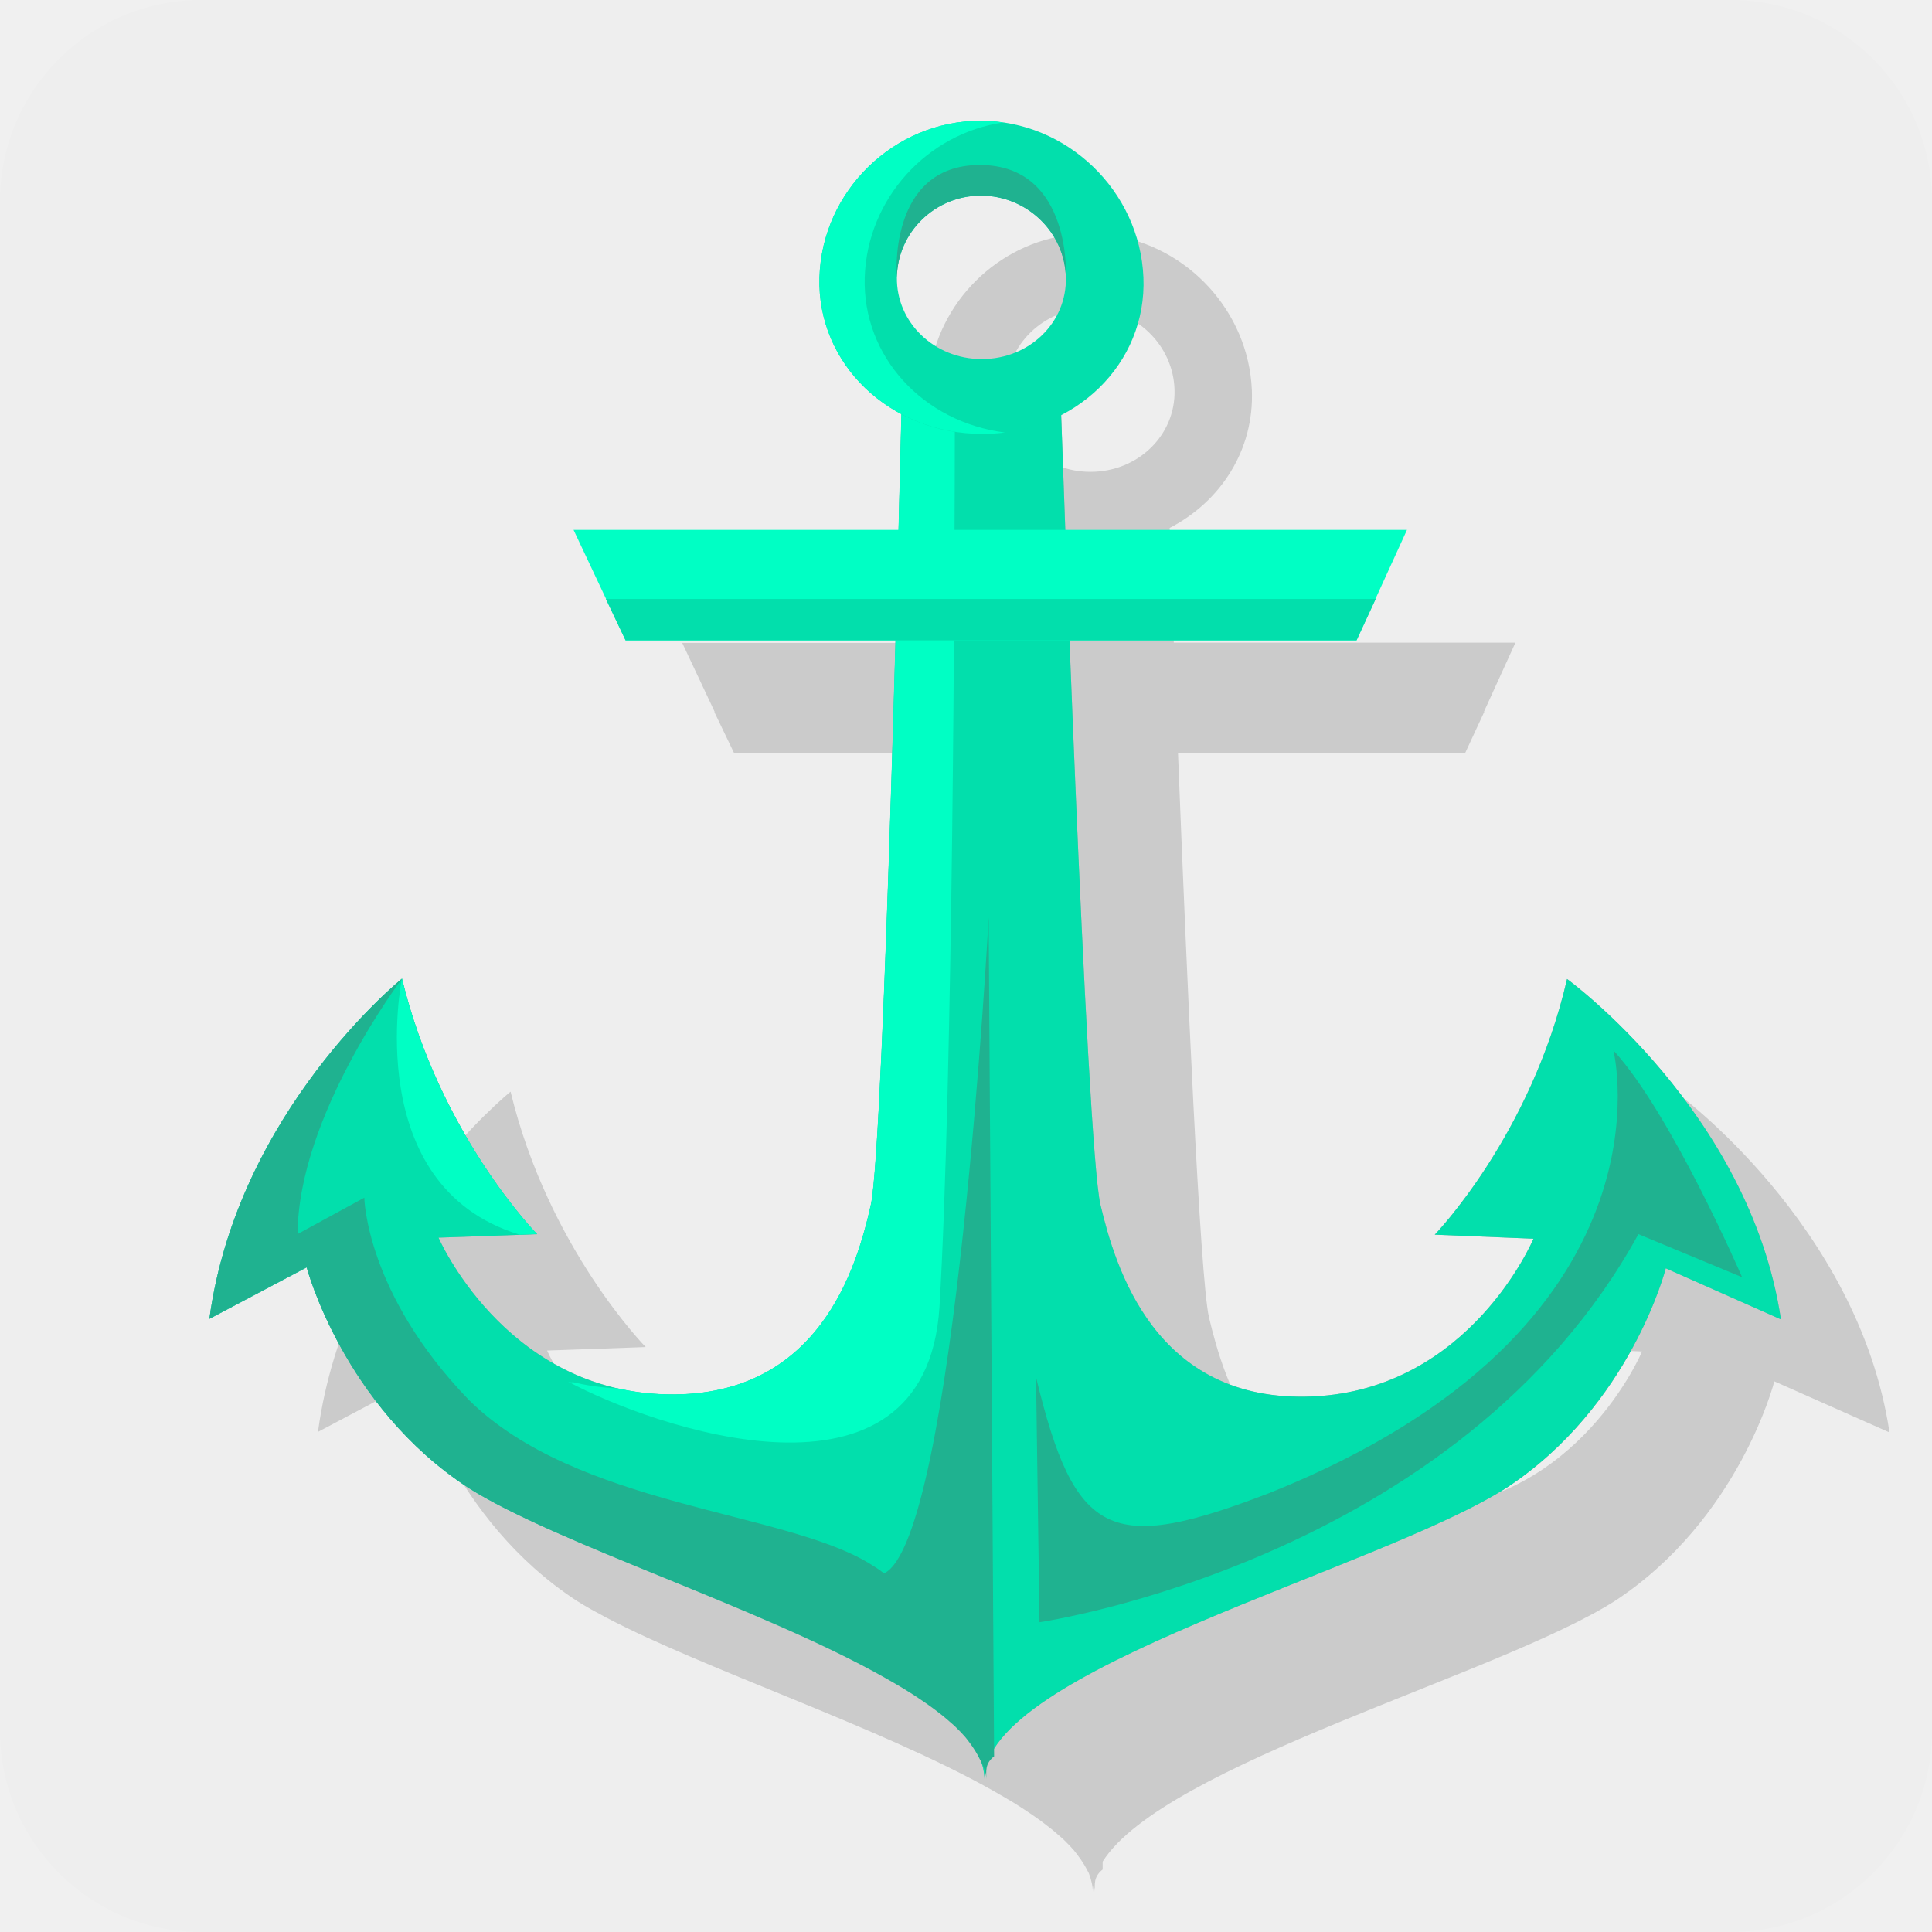
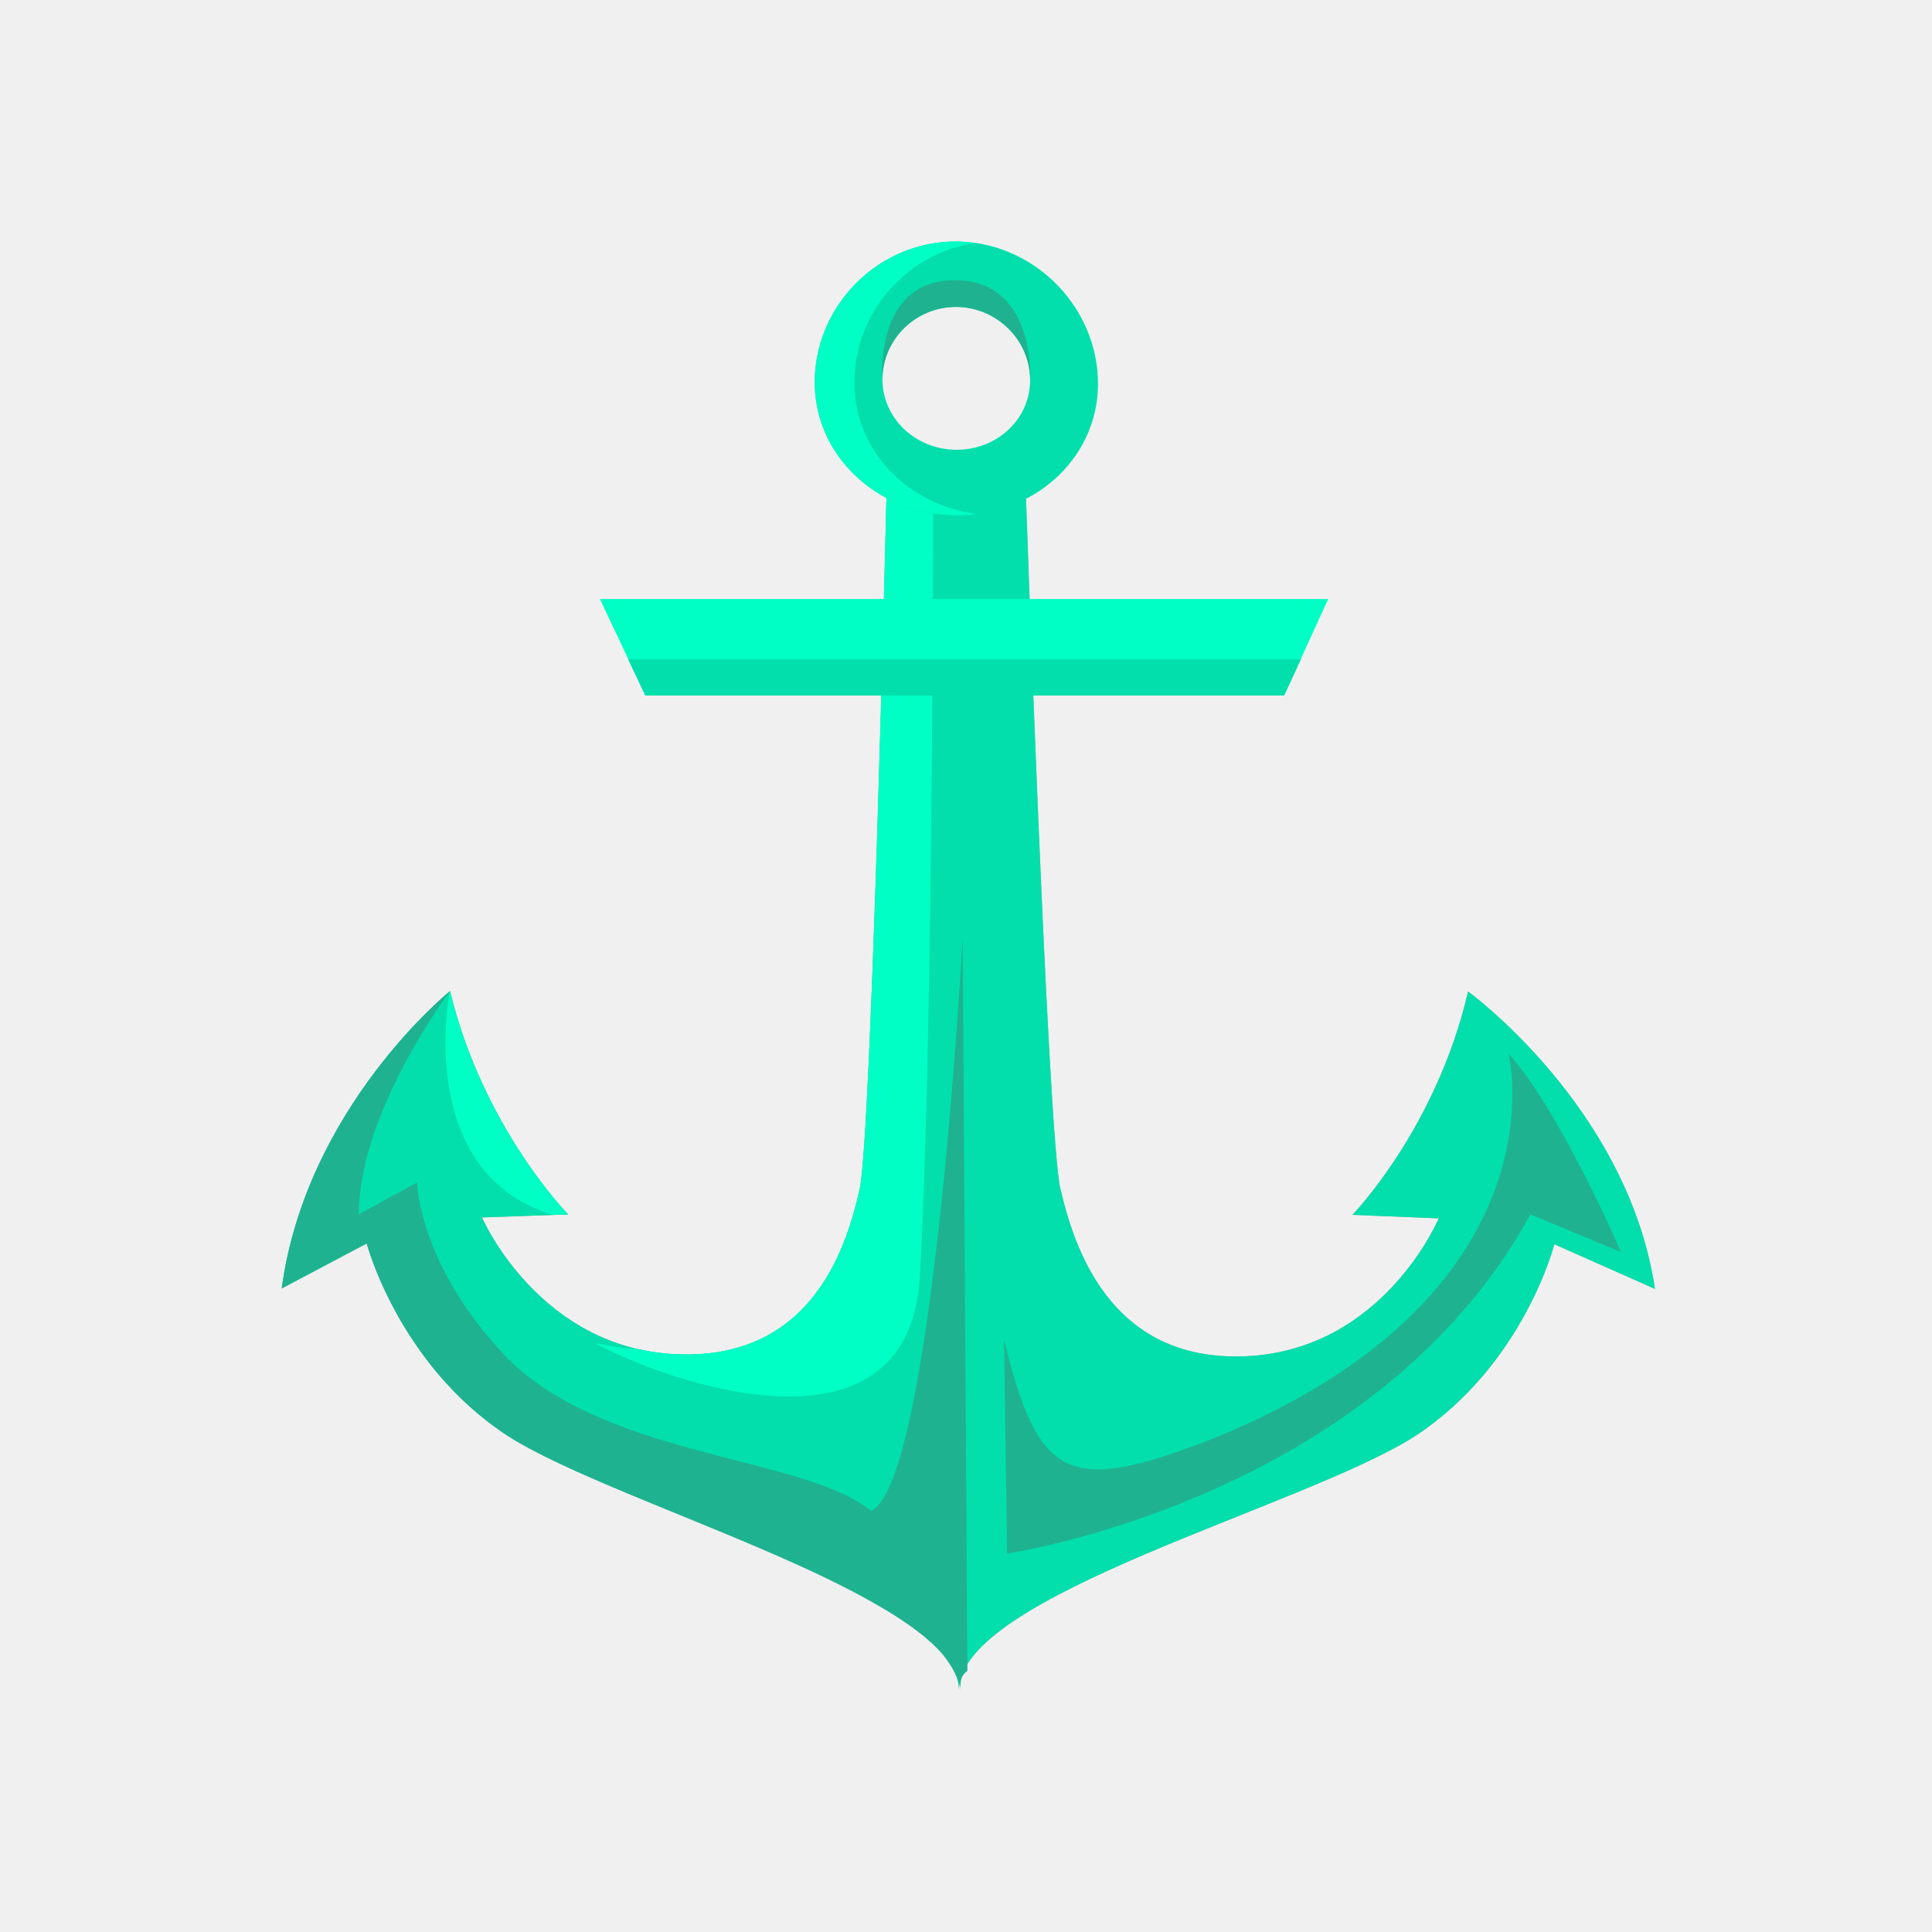
<svg xmlns="http://www.w3.org/2000/svg" width="48" height="48" viewBox="0 0 48 48" fill="none">
-   <g clip-path="url(#clip0_6231_10585)">
-     <rect width="48" height="48" rx="5" fill="#181920" fill-opacity="0.01" />
-     <mask id="mask0_6231_10585" style="mask-type:luminance" maskUnits="userSpaceOnUse" x="5" y="3" width="42" height="44">
-       <path d="M46.944 3H5.2V47H46.944V3Z" fill="white" />
-     </mask>
-     <g mask="url(#mask0_6231_10585)">
-       <path d="M41.63 27.125C40.735 31.016 38.343 33.477 38.343 33.477L40.796 33.577C40.796 33.577 39.228 37.326 35.306 37.496C31.374 37.666 30.4 34.255 30.037 32.732C29.813 31.771 29.482 24.179 29.267 18.711H36.4L36.877 17.683H36.868L37.65 15.967H29.162C29.104 14.454 29.069 13.384 29.059 13.117C30.332 12.459 31.163 11.173 31.102 9.692C31.018 7.729 29.502 6.113 27.606 5.843C27.61 5.843 27.613 5.843 27.619 5.843C27.587 5.84 27.555 5.837 27.523 5.834C27.484 5.83 27.443 5.824 27.404 5.821C27.289 5.811 27.173 5.805 27.058 5.805C26.789 5.805 26.529 5.834 26.272 5.885C24.492 6.248 23.113 7.816 23.056 9.699C23.011 11.161 23.838 12.433 25.092 13.098C25.086 13.316 25.06 14.405 25.022 15.973H16.95L17.758 17.689H17.748L18.242 18.717H24.948C24.794 24.186 24.547 31.774 24.335 32.738C23.992 34.261 23.056 37.615 19.124 37.445C18.951 37.438 18.784 37.422 18.621 37.4C18.589 37.397 18.557 37.393 18.524 37.387C18.361 37.365 18.201 37.336 18.047 37.3C14.907 36.587 13.592 33.554 13.592 33.554L15.6 33.483L16.042 33.467C16.042 33.467 13.624 31.013 12.685 27.122C12.685 27.122 8.596 30.415 7.9 35.575L10.315 34.296C10.315 34.296 11.223 37.744 14.333 39.774C14.449 39.848 14.574 39.919 14.702 39.993C14.779 40.035 14.859 40.079 14.939 40.121C14.981 40.144 15.023 40.166 15.064 40.189C17.492 41.467 21.872 42.913 24.64 44.471C24.752 44.536 24.861 44.597 24.97 44.661C25.035 44.699 25.099 44.735 25.16 44.773C25.262 44.838 25.362 44.899 25.458 44.963C25.535 45.014 25.608 45.063 25.682 45.114C25.775 45.178 25.865 45.242 25.948 45.307C26.009 45.352 26.064 45.397 26.122 45.442C26.183 45.49 26.237 45.538 26.291 45.586C26.346 45.631 26.401 45.679 26.449 45.727C26.532 45.808 26.606 45.885 26.676 45.965C26.721 46.017 26.756 46.068 26.795 46.12C26.827 46.161 26.856 46.206 26.885 46.248C26.92 46.3 26.952 46.354 26.981 46.406C27.003 46.45 27.029 46.495 27.052 46.54C27.112 46.698 27.151 46.855 27.151 47.01C27.151 46.949 27.161 46.888 27.17 46.826C27.189 46.888 27.202 46.949 27.202 47.01C27.202 46.82 27.161 46.633 27.395 46.447V46.251C28.918 43.835 37.233 41.615 40.123 39.774C43.214 37.744 44.083 34.319 44.083 34.319L46.944 35.588C46.171 30.428 41.63 27.132 41.63 27.132V27.125ZM27.093 11.723C25.913 11.723 24.967 10.813 24.983 9.692C24.999 8.571 25.932 7.662 27.071 7.662C28.209 7.662 29.155 8.571 29.181 9.692C29.21 10.813 28.273 11.723 27.093 11.723Z" fill="black" fill-opacity="0.15" />
-       <path d="M26.362 10.248C26.362 10.248 26.984 28.407 27.34 29.93C27.703 31.453 28.677 34.865 32.609 34.695C36.531 34.524 38.099 30.775 38.099 30.775L35.646 30.675C35.646 30.675 38.035 28.214 38.933 24.323C38.933 24.323 43.474 27.62 44.247 32.78L41.386 31.511C41.386 31.511 40.517 34.936 37.426 36.966C34.241 38.997 24.444 41.49 24.457 44.198C24.444 41.49 14.85 38.997 11.639 36.966C8.526 34.936 7.621 31.488 7.621 31.488L5.203 32.767C5.902 27.607 9.988 24.314 9.988 24.314C10.928 28.205 13.345 30.663 13.345 30.663L10.895 30.749C10.895 30.749 12.505 34.473 16.427 34.64C20.359 34.81 21.295 31.456 21.638 29.933C21.975 28.41 22.398 10.251 22.398 10.251H26.365L26.362 10.248Z" fill="#A8A8A8" />
-       <path d="M26.362 10.248C26.362 10.248 26.984 28.407 27.34 29.93C27.703 31.453 28.677 34.865 32.609 34.695C36.531 34.524 38.099 30.775 38.099 30.775L35.646 30.675C35.646 30.675 38.035 28.214 38.933 24.323C38.933 24.323 43.474 27.62 44.247 32.78L41.386 31.511C41.386 31.511 40.517 34.936 37.426 36.966C34.241 38.997 24.444 41.49 24.457 44.198C24.444 41.49 14.85 38.997 11.639 36.966C8.526 34.936 7.621 31.488 7.621 31.488L5.203 32.767C5.902 27.607 9.988 24.314 9.988 24.314C10.928 28.205 13.345 30.663 13.345 30.663L10.895 30.749C10.895 30.749 12.505 34.473 16.427 34.64C20.359 34.81 21.295 31.456 21.638 29.933C21.975 28.41 22.398 10.251 22.398 10.251H26.365L26.362 10.248Z" fill="#02DFAC" />
-       <path d="M21.962 39.09C21.85 38.996 21.709 38.91 21.587 38.836C19.448 37.538 14.311 37.425 11.643 34.775C9.084 32.124 9.051 29.756 9.051 29.756L7.394 30.659C7.403 27.726 9.991 24.311 9.991 24.311C9.991 24.311 5.902 27.604 5.203 32.763L7.618 31.485C7.618 31.485 8.522 34.932 11.636 36.963C13.804 38.341 18.874 39.934 21.943 41.66C22.055 41.724 22.164 41.785 22.273 41.849C22.337 41.888 22.402 41.923 22.462 41.962C22.565 42.026 22.665 42.087 22.761 42.151C22.838 42.203 22.912 42.251 22.985 42.302C23.078 42.367 23.168 42.431 23.251 42.495C23.312 42.54 23.367 42.585 23.425 42.63C23.485 42.678 23.54 42.727 23.595 42.775C23.649 42.82 23.703 42.868 23.752 42.916C23.835 42.996 23.909 43.074 23.979 43.154C24.024 43.205 24.059 43.257 24.098 43.308C24.13 43.35 24.159 43.395 24.188 43.437C24.223 43.488 24.255 43.543 24.284 43.594C24.39 43.793 24.502 43.995 24.505 44.198C24.505 44.008 24.464 43.822 24.698 43.636L24.563 22.794C24.563 22.794 23.736 38.248 21.965 39.09H21.962Z" fill="#1FB290" />
-       <path d="M25.74 34.213L25.826 40.304C25.826 40.304 36.249 38.785 40.706 30.662L43.282 31.732C43.282 31.732 41.527 27.671 40.084 26.094C40.084 26.094 41.803 32.985 31.544 37.091C27.581 38.614 26.708 38.219 25.74 34.216V34.213Z" fill="#1FB290" />
-       <path d="M22.395 10.248C22.395 10.248 21.972 28.407 21.635 29.93C21.292 31.453 20.356 34.807 16.424 34.637C16.042 34.621 15.683 34.569 15.343 34.492C15.334 34.492 15.324 34.492 15.318 34.492C14.92 34.476 14.545 34.415 14.189 34.331C14.214 34.344 14.24 34.351 14.266 34.364C14.218 34.351 14.166 34.341 14.118 34.328C16.155 35.427 22.995 37.866 23.341 32.474C23.675 26.814 23.72 14.206 23.723 10.251H22.395V10.248Z" fill="#00FFC4" />
-       <path d="M24.361 3C22.215 3 20.423 4.741 20.359 6.891C20.295 9.04 22.107 10.781 24.406 10.781C26.705 10.781 28.498 9.04 28.408 6.891C28.318 4.741 26.506 3 24.361 3ZM24.393 8.921C23.213 8.921 22.267 8.012 22.283 6.891C22.299 5.769 23.232 4.86 24.371 4.86C25.509 4.86 26.455 5.769 26.481 6.891C26.51 8.012 25.573 8.921 24.393 8.921Z" fill="#02DFAC" />
-       <path d="M24.345 4.099C22.017 4.099 22.283 6.977 22.283 6.891C22.299 5.769 23.232 4.86 24.371 4.86C25.509 4.86 26.455 5.769 26.481 6.891C26.481 6.977 26.67 4.099 24.342 4.099H24.345Z" fill="#1FB290" />
-       <path d="M33.703 15.909H15.542L14.25 13.165H34.956L33.703 15.909Z" fill="#00FFC4" />
-       <path d="M15.052 14.881L15.542 15.909H33.703L34.18 14.881H15.052Z" fill="#02DFAC" />
-       <path d="M12.9 30.675L13.342 30.659C13.342 30.659 10.924 28.201 9.985 24.311C9.985 24.311 8.939 29.457 12.9 30.672V30.675Z" fill="#00FFC4" />
-       <path d="M21.484 6.891C21.545 4.934 23.037 3.315 24.925 3.042C24.743 3.016 24.553 3 24.361 3C22.215 3 20.423 4.741 20.359 6.891C20.295 9.04 22.107 10.781 24.406 10.781C24.598 10.781 24.784 10.769 24.967 10.746C22.94 10.489 21.424 8.863 21.484 6.891Z" fill="#00FFC4" />
-     </g>
-   </g>
-   <defs>
-     <clipPath id="clip0_6231_10585">
-       <rect width="48" height="48" rx="5" fill="white" />
-     </clipPath>
-   </defs>
+   <path d="M25.489 12.333C25.489 12.333 26.033 28.201 26.344 29.532C26.66 30.862 27.512 33.844 30.948 33.695C34.375 33.546 35.745 30.27 35.745 30.27L33.601 30.183C33.601 30.183 35.689 28.032 36.474 24.633C36.474 24.633 40.442 27.513 41.117 32.022L38.617 30.913C38.617 30.913 37.858 33.906 35.157 35.68C32.374 37.454 23.813 39.633 23.825 42C23.813 39.633 15.429 37.454 12.624 35.68C9.903 33.906 9.113 30.893 9.113 30.893L7 32.011C7.611 27.502 11.181 24.624 11.181 24.624C12.002 28.024 14.115 30.172 14.115 30.172L11.974 30.247C11.974 30.247 13.381 33.501 16.808 33.647C20.243 33.796 21.061 30.865 21.361 29.534C21.656 28.203 22.026 12.336 22.026 12.336H25.492L25.489 12.333Z" fill="#A8A8A8" />
+   <path d="M25.489 12.333C25.489 12.333 26.033 28.201 26.344 29.532C26.66 30.862 27.512 33.844 30.948 33.695C34.375 33.546 35.745 30.27 35.745 30.27L33.601 30.183C33.601 30.183 35.689 28.032 36.474 24.633C36.474 24.633 40.442 27.513 41.117 32.022L38.617 30.913C38.617 30.913 37.858 33.906 35.157 35.68C32.374 37.454 23.813 39.633 23.825 42C23.813 39.633 15.429 37.454 12.624 35.68C9.903 33.906 9.113 30.893 9.113 30.893L7 32.011C7.611 27.502 11.181 24.624 11.181 24.624C12.002 28.024 14.115 30.172 14.115 30.172L11.974 30.247C11.974 30.247 13.381 33.501 16.808 33.647C20.243 33.796 21.061 30.865 21.361 29.534C21.656 28.203 22.026 12.336 22.026 12.336H25.492L25.489 12.333Z" fill="#02DFAC" />
+   <path d="M21.644 37.535C21.546 37.454 21.423 37.378 21.317 37.314C19.448 36.179 14.958 36.081 12.627 33.765C10.391 31.449 10.363 29.38 10.363 29.38L8.914 30.169C8.922 27.605 11.184 24.621 11.184 24.621C11.184 24.621 7.611 27.499 7 32.008L9.11 30.89C9.11 30.89 9.9 33.903 12.621 35.677C14.516 36.881 18.946 38.274 21.628 39.781C21.726 39.838 21.821 39.891 21.916 39.947C21.972 39.981 22.028 40.012 22.081 40.045C22.171 40.102 22.258 40.155 22.342 40.211C22.41 40.256 22.474 40.298 22.538 40.343C22.62 40.399 22.698 40.455 22.771 40.511C22.824 40.551 22.872 40.59 22.922 40.629C22.976 40.671 23.023 40.713 23.071 40.756C23.118 40.795 23.166 40.837 23.208 40.879C23.281 40.949 23.345 41.017 23.407 41.087C23.446 41.132 23.477 41.177 23.511 41.222C23.539 41.258 23.564 41.297 23.589 41.334C23.62 41.379 23.648 41.427 23.673 41.471C23.766 41.645 23.864 41.822 23.866 41.999C23.866 41.834 23.83 41.671 24.035 41.508L23.917 23.296C23.917 23.296 23.194 36.8 21.647 37.535H21.644Z" fill="#1FB290" />
+   <path d="M24.945 33.274L25.021 38.597C25.021 38.597 34.128 37.269 38.023 30.172L40.274 31.107C40.274 31.107 38.741 27.558 37.48 26.18C37.48 26.18 38.982 32.202 30.017 35.79C26.554 37.12 25.792 36.775 24.945 33.277V33.274Z" fill="#1FB290" />
+   <path d="M22.023 12.333C22.023 12.333 21.653 28.201 21.359 29.532C21.059 30.862 20.241 33.793 16.805 33.644C16.471 33.63 16.158 33.586 15.861 33.518C15.852 33.518 15.844 33.518 15.838 33.518C15.491 33.504 15.163 33.451 14.852 33.378C14.874 33.389 14.897 33.395 14.919 33.406C14.877 33.395 14.832 33.386 14.79 33.375C16.57 34.335 22.547 36.466 22.849 31.755C23.141 26.808 23.18 15.792 23.183 12.336H22.023V12.333Z" fill="#00FFC4" />
+   <path d="M23.74 6C21.866 6 20.299 7.522 20.243 9.4C20.187 11.278 21.77 12.8 23.78 12.8C25.789 12.8 27.355 11.278 27.277 9.4C27.198 7.522 25.615 6 23.74 6ZM23.768 11.174C22.737 11.174 21.911 10.38 21.924 9.4C21.939 8.42 22.754 7.626 23.749 7.626C24.744 7.626 25.57 8.42 25.593 9.4C25.618 10.38 24.8 11.174 23.768 11.174Z" fill="#02DFAC" />
+   <path d="M23.727 6.96C21.692 6.96 21.925 9.475 21.925 9.4C21.939 8.42 22.754 7.625 23.749 7.625C24.744 7.625 25.57 8.42 25.593 9.4C25.593 9.475 25.758 6.96 23.724 6.96H23.727Z" fill="#1FB290" />
+   <path d="M31.903 17.28H16.034L14.905 14.883H32.999L31.903 17.28Z" fill="#00FFC4" />
+   <path d="M15.606 16.382L16.034 17.28H31.903L32.321 16.382H15.606Z" fill="#02DFAC" />
+   <path d="M13.725 30.183L14.112 30.169C14.112 30.169 11.999 28.021 11.178 24.621C11.178 24.621 10.265 29.119 13.725 30.18V30.183Z" fill="#00FFC4" />
+   <path d="M21.227 9.4C21.28 7.69 22.583 6.275 24.234 6.037C24.074 6.014 23.909 6 23.74 6C21.866 6 20.299 7.522 20.243 9.4C20.187 11.278 21.77 12.8 23.78 12.8C23.948 12.8 24.11 12.789 24.27 12.769C22.499 12.544 21.174 11.124 21.227 9.4Z" fill="#00FFC4" />
</svg>
